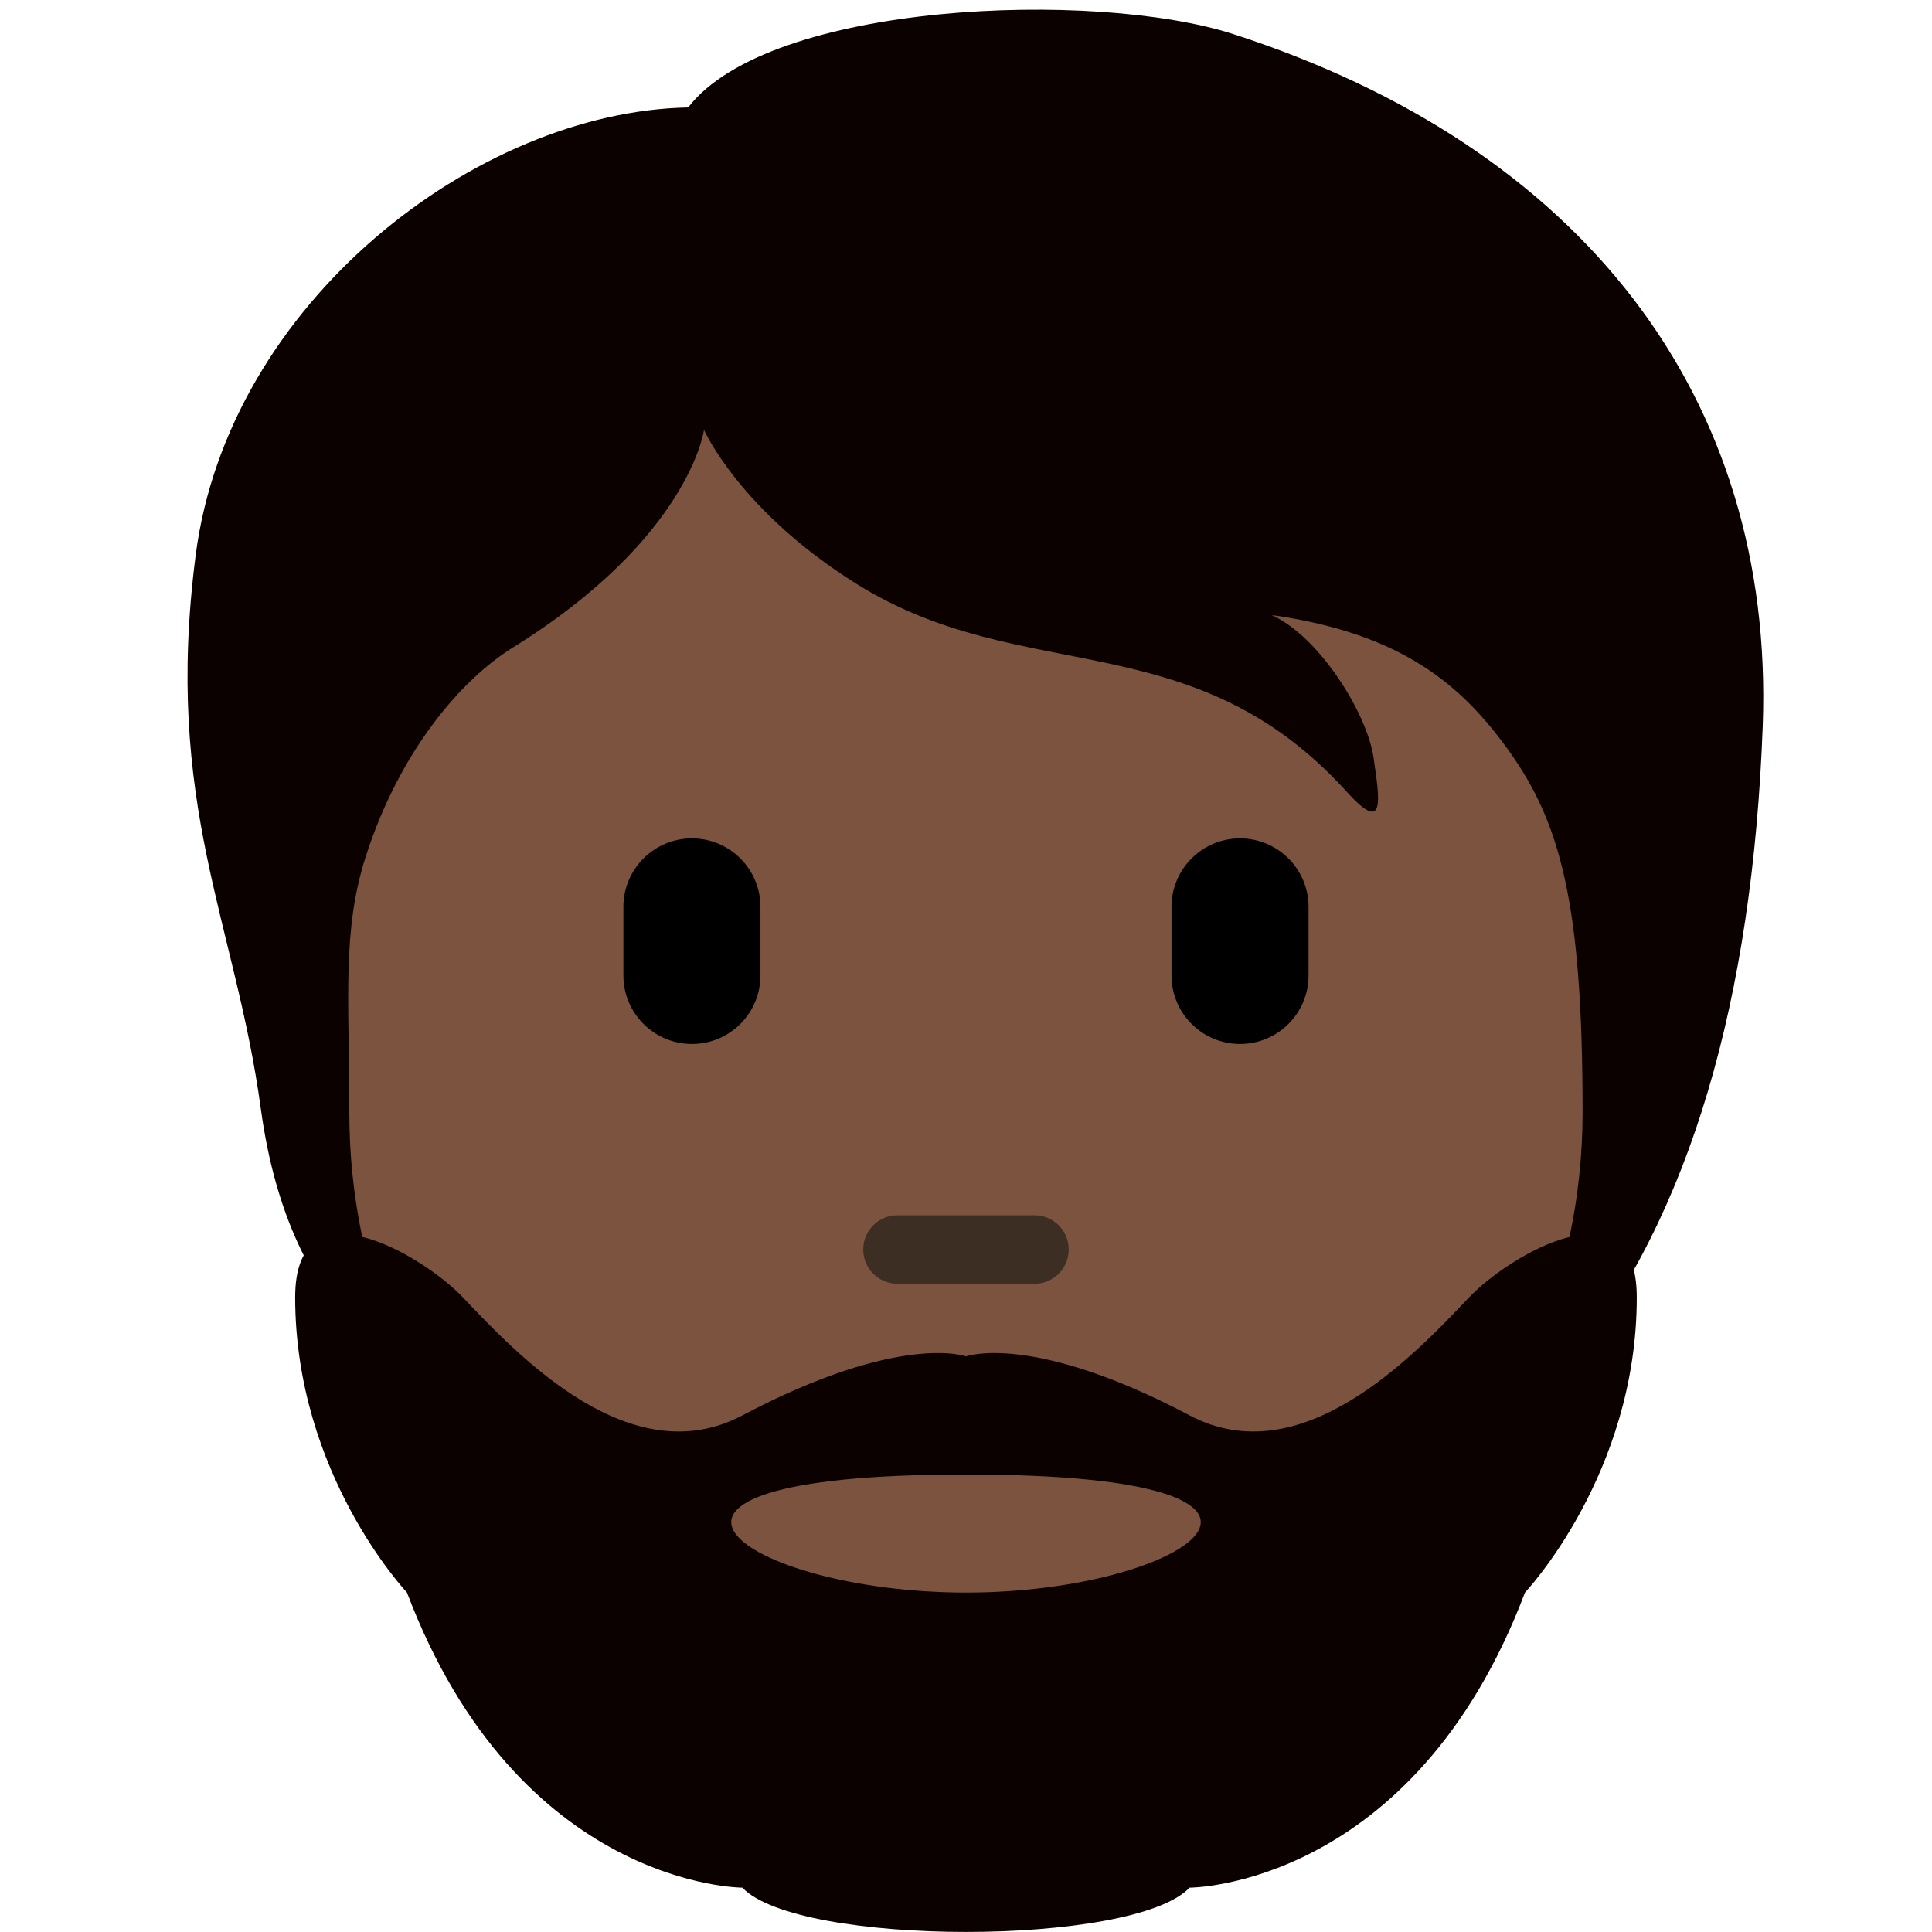
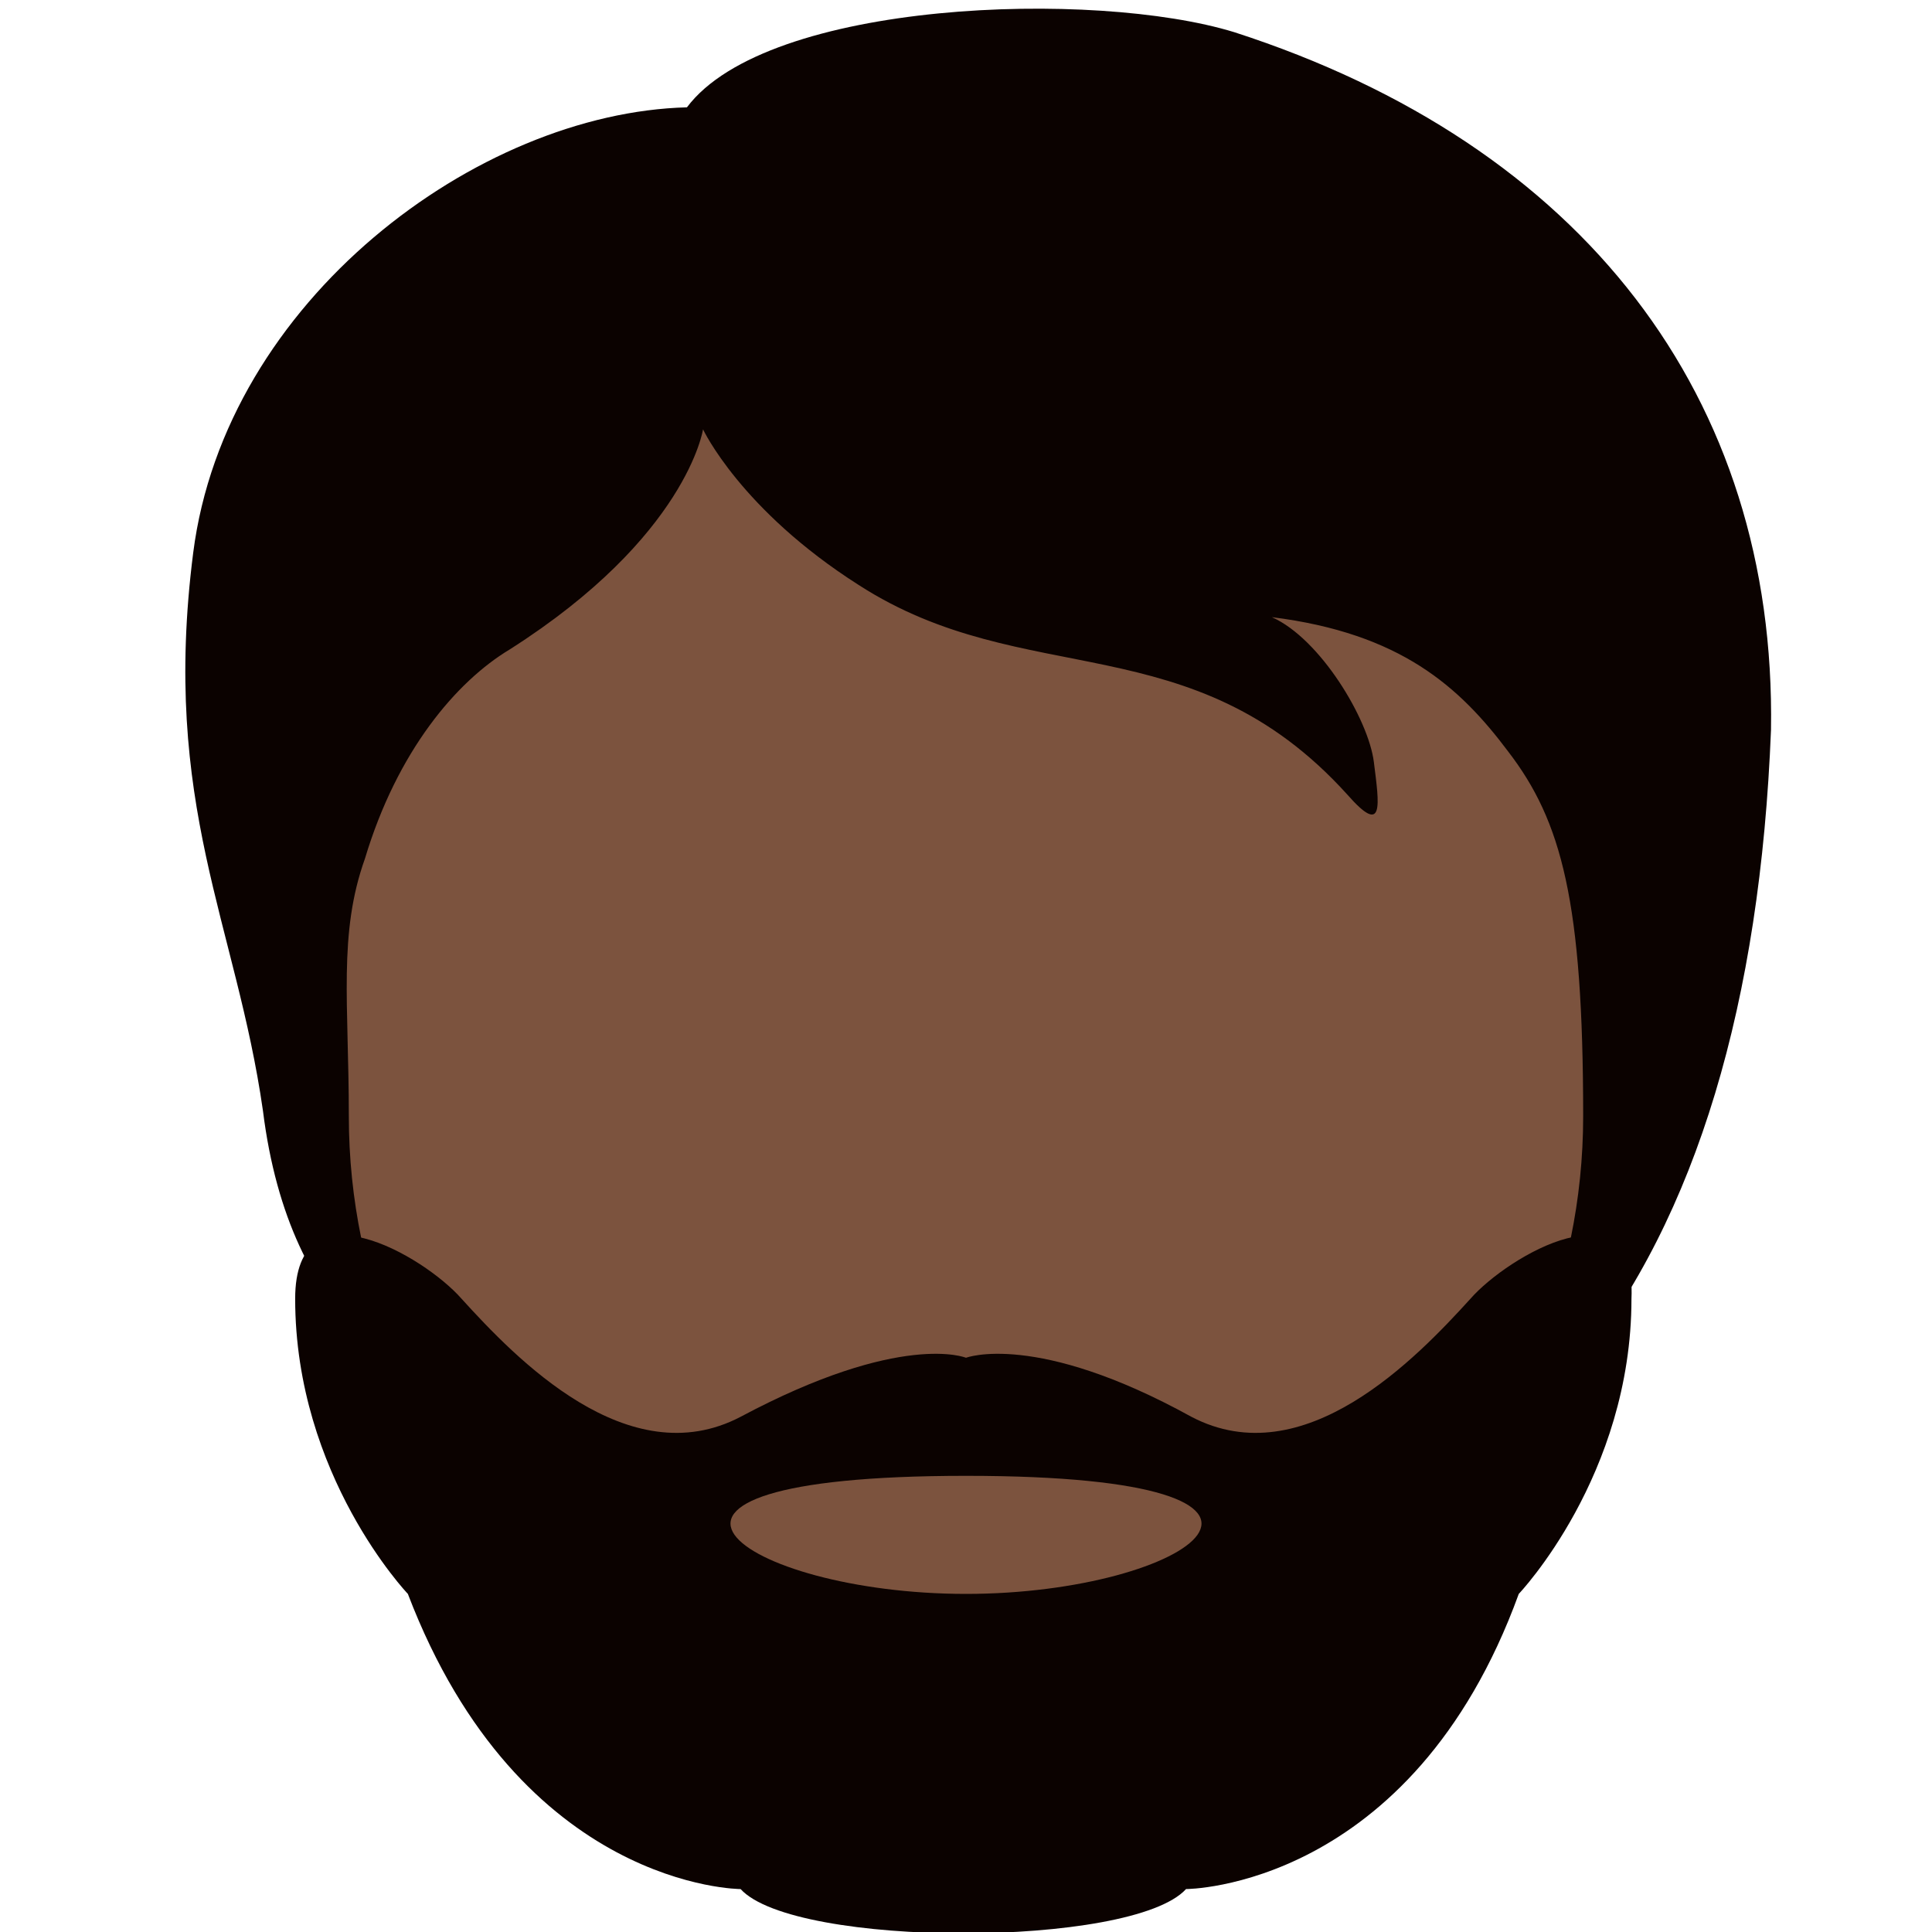
- <svg xmlns="http://www.w3.org/2000/svg" viewBox="0 0 36 36">
-   <path fill="#0B0200" d="M22.986.637C20.408-.197 14.34.03 12.823 2.002c-3.944.076-8.57 3.64-9.177 8.343-.6 4.654.738 6.815 1.214 10.315.539 3.965 2.768 5.233 4.551 5.764 2.564 3.387 5.29 3.242 9.866 3.242 8.937 0 13.193-5.98 13.569-16.136.227-6.143-3.377-10.795-9.86-12.893z" />
-   <path fill="#7C533E" d="M28.097 13.964c-.865-1.197-1.972-2.161-4.399-2.503.91.417 1.782 1.858 1.896 2.654.114.796.228 1.441-.493.645-2.886-3.19-6.03-1.934-9.145-3.883-2.176-1.361-2.838-2.867-2.838-2.867s-.265 2.01-3.565 4.058c-.956.594-2.097 1.916-2.73 3.868-.455 1.403-.314 2.655-.314 4.793 0 6.242 5.144 11.49 11.49 11.49s11.49-5.294 11.49-11.49c.001-3.883-.406-5.399-1.392-6.765z" />
-   <path fill="#0B0200" d="M27.375 24.174c-1.042 1.1-3.125 3.3-5.208 2.2-2.946-1.556-4.167-1.1-4.167-1.1s-1.221-.455-4.167 1.1c-2.083 1.1-4.167-1.1-5.208-2.2-.737-.778-3.125-2.2-3.125 0 0 3.3 2.083 5.5 2.083 5.5 2.083 5.5 6.25 5.5 6.25 5.5 1.042 1.1 7.292 1.1 8.333 0 0 0 4.167 0 6.25-5.5 0 0 2.083-2.2 2.083-5.5.001-2.2-2.388-.777-3.124 0z" />
-   <path fill="#7C533E" d="M18 29.675c-4.167 0-7.292-2.2 0-2.2s4.167 2.2 0 2.2z" />
-   <path fill="#3D2E24" d="M19.276 23.921h-2.553c-.353 0-.638-.285-.638-.638s.285-.638.638-.638h2.553c.353 0 .638.285.638.638s-.285.638-.638.638z" />
-   <path d="M12.893 19.453c-.705 0-1.277-.572-1.277-1.277v-1.277c0-.705.572-1.277 1.277-1.277s1.277.572 1.277 1.277v1.277c0 .705-.572 1.277-1.277 1.277zm10.213 0c-.705 0-1.277-.572-1.277-1.277v-1.277c0-.705.572-1.277 1.277-1.277s1.277.572 1.277 1.277v1.277c0 .705-.572 1.277-1.277 1.277z" />
+ <svg xmlns="http://www.w3.org/2000/svg" version="1.1" id="Layer_1" x="0px" y="0px" viewBox="0 0 36 36" style="enable-background:new 0 0 36 36;" xml:space="preserve">
+   <style type="text/css">
+ 	.st0{fill:#0B0200;}
+ 	.st1{fill:#7C533E;}
+ </style>
+   <path class="st0" d="M23,0.6C20.4-0.2,14.3,0,12.8,2c-3.9,0.1-8.6,3.6-9.2,8.3C3,15,4.4,17.2,4.9,20.7c0.5,4,2.8,5.2,4.6,5.8  c2.6,3.4,5.3,3.2,9.9,3.2c8.9,0,13.2-6,13.6-16.1C33.1,7.4,29.5,2.7,23,0.6z" />
+   <path class="st1" d="M28.1,14c-0.9-1.2-2-2.2-4.4-2.5c0.9,0.4,1.8,1.9,1.9,2.7c0.1,0.8,0.2,1.4-0.5,0.6c-2.9-3.2-6-1.9-9.1-3.9  C13.8,9.5,13.1,8,13.1,8s-0.3,2-3.6,4.1c-1,0.6-2.1,1.9-2.7,3.9c-0.5,1.4-0.3,2.7-0.3,4.8c0,6.2,5.1,11.5,11.5,11.5  s11.5-5.3,11.5-11.5C29.5,16.8,29.1,15.3,28.1,14z" />
+   <path class="st0" d="M27.4,24.2c-1,1.1-3.1,3.3-5.2,2.2c-2.9-1.6-4.2-1.1-4.2-1.1s-1.2-0.5-4.2,1.1c-2.1,1.1-4.2-1.1-5.2-2.2  c-0.7-0.8-3.1-2.2-3.1,0c0,3.3,2.1,5.5,2.1,5.5c2.1,5.5,6.2,5.5,6.2,5.5c1,1.1,7.3,1.1,8.3,0c0,0,4.2,0,6.2-5.5c0,0,2.1-2.2,2.1-5.5  C30.5,22,28.1,23.4,27.4,24.2z" />
+   <path class="st1" d="M18,29.7c-4.2,0-7.3-2.2,0-2.2S22.2,29.7,18,29.7z" />
</svg>
